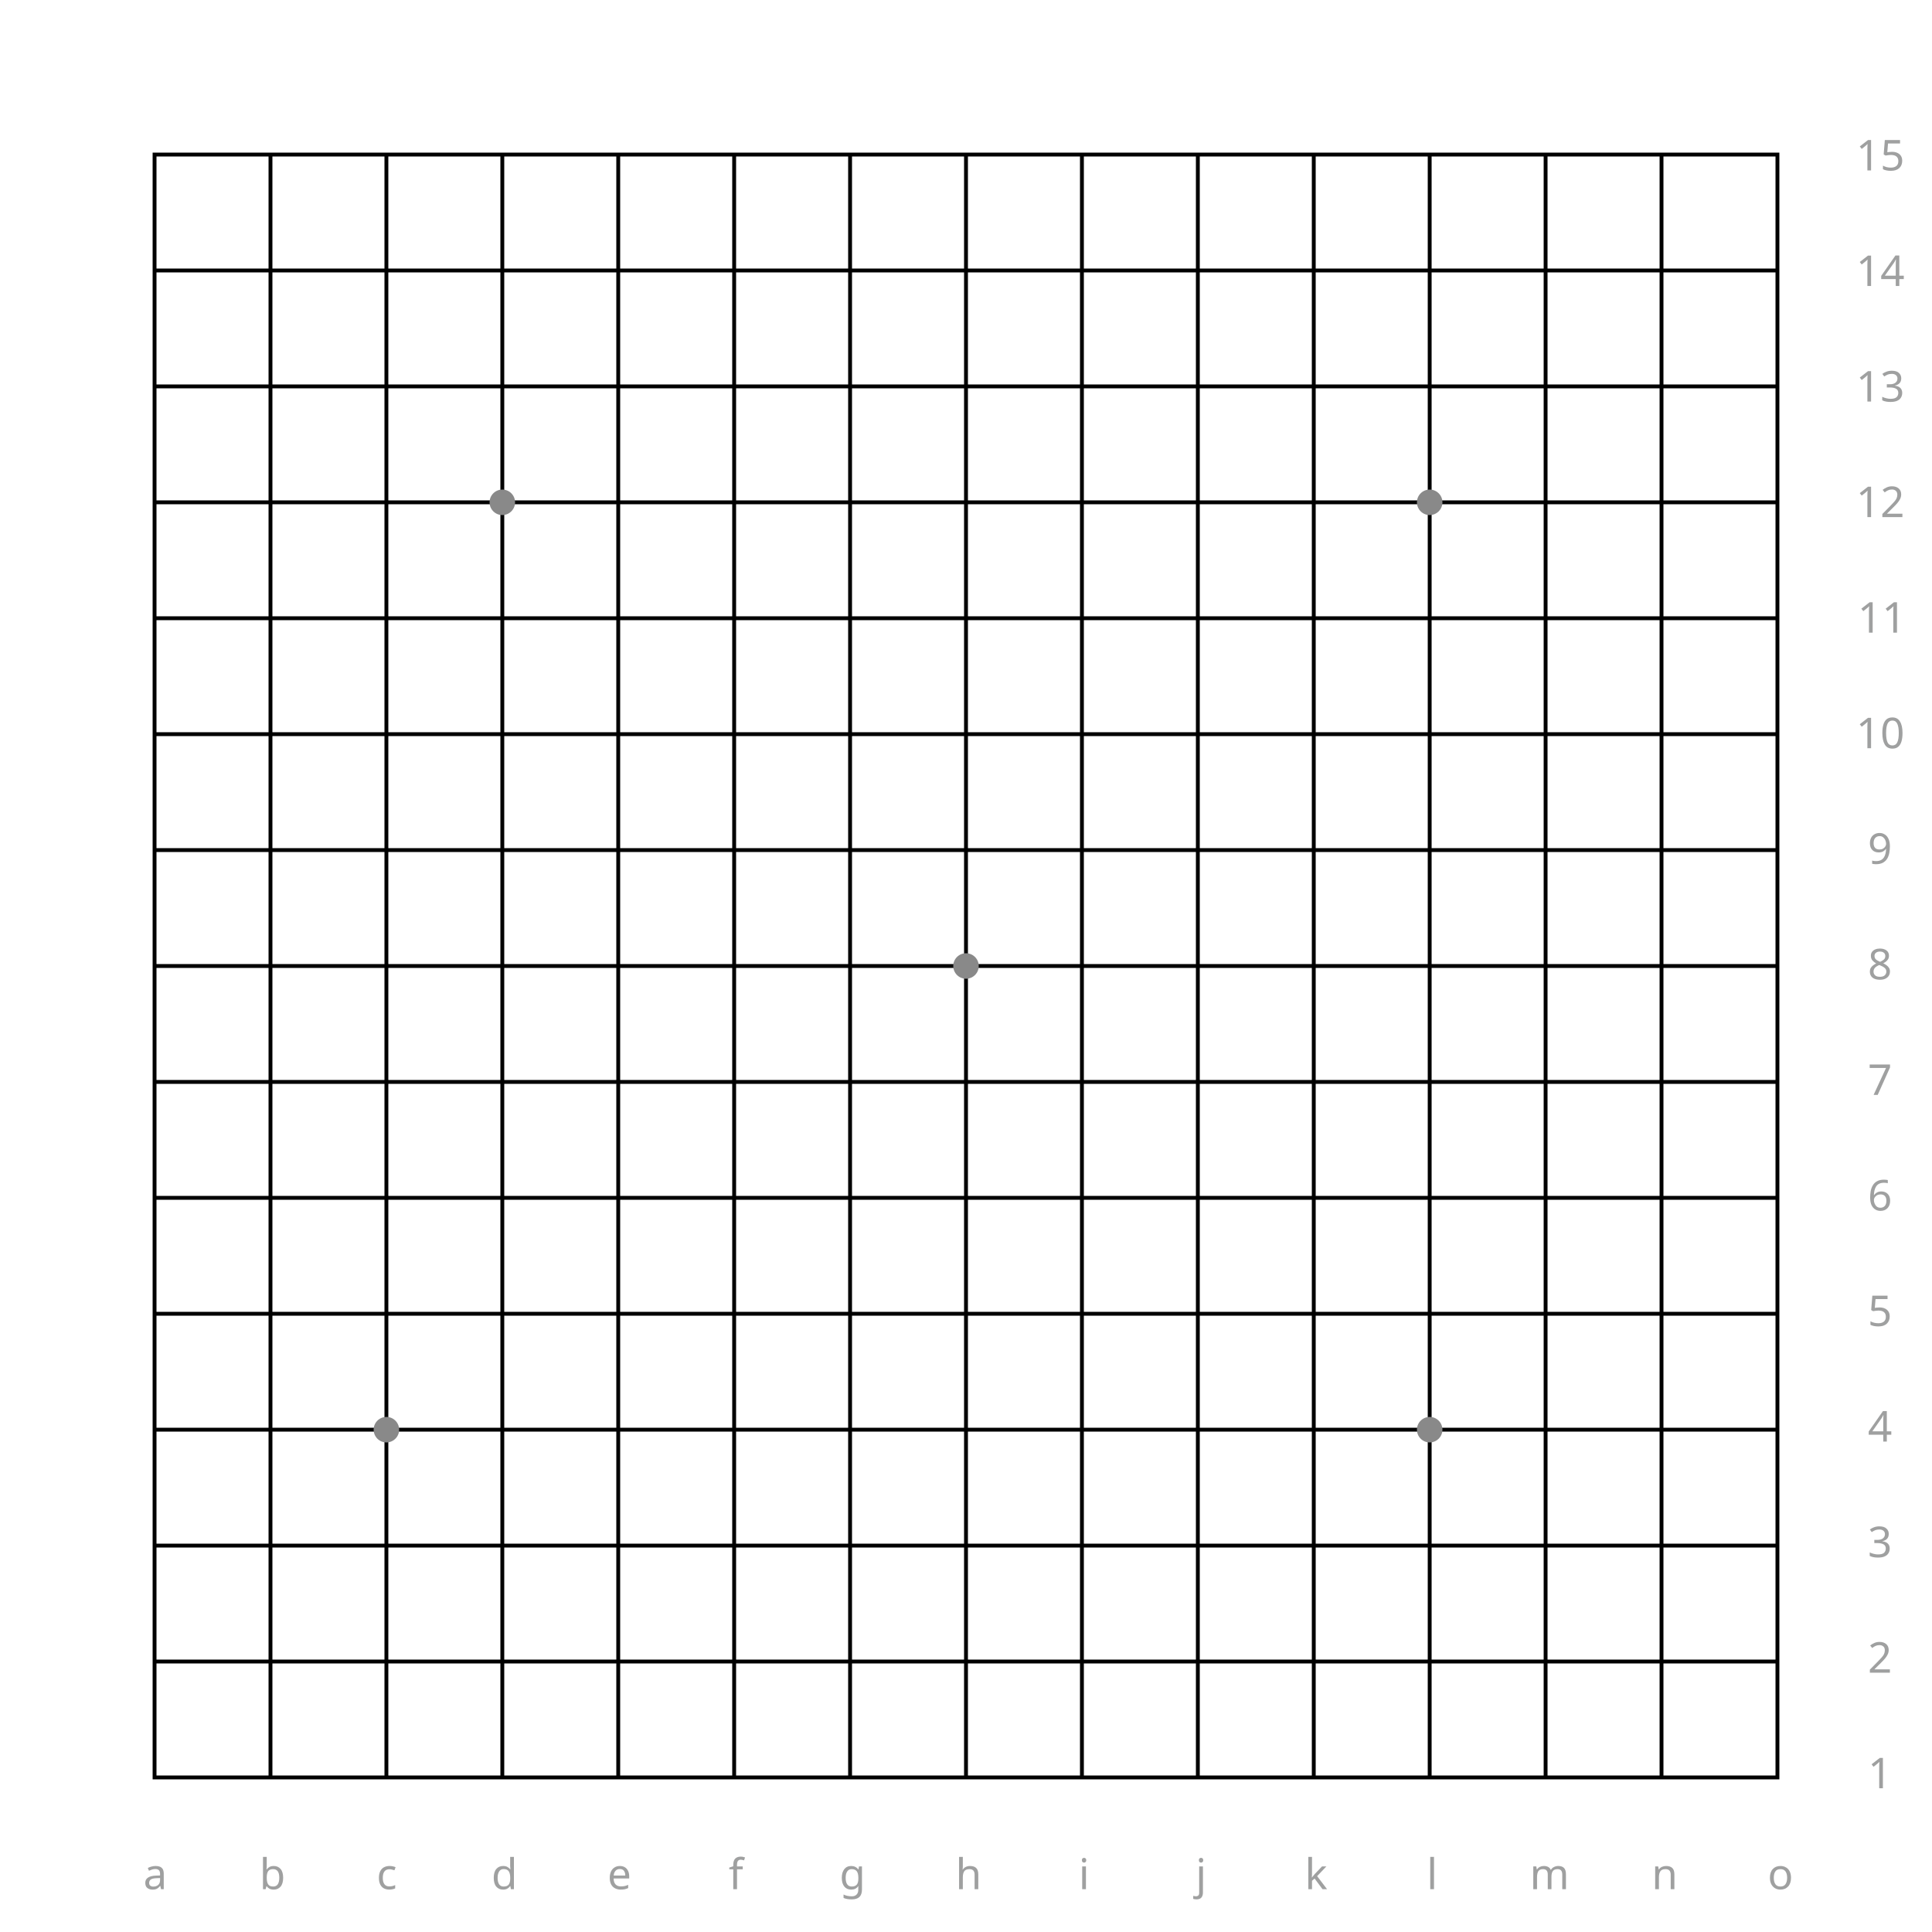
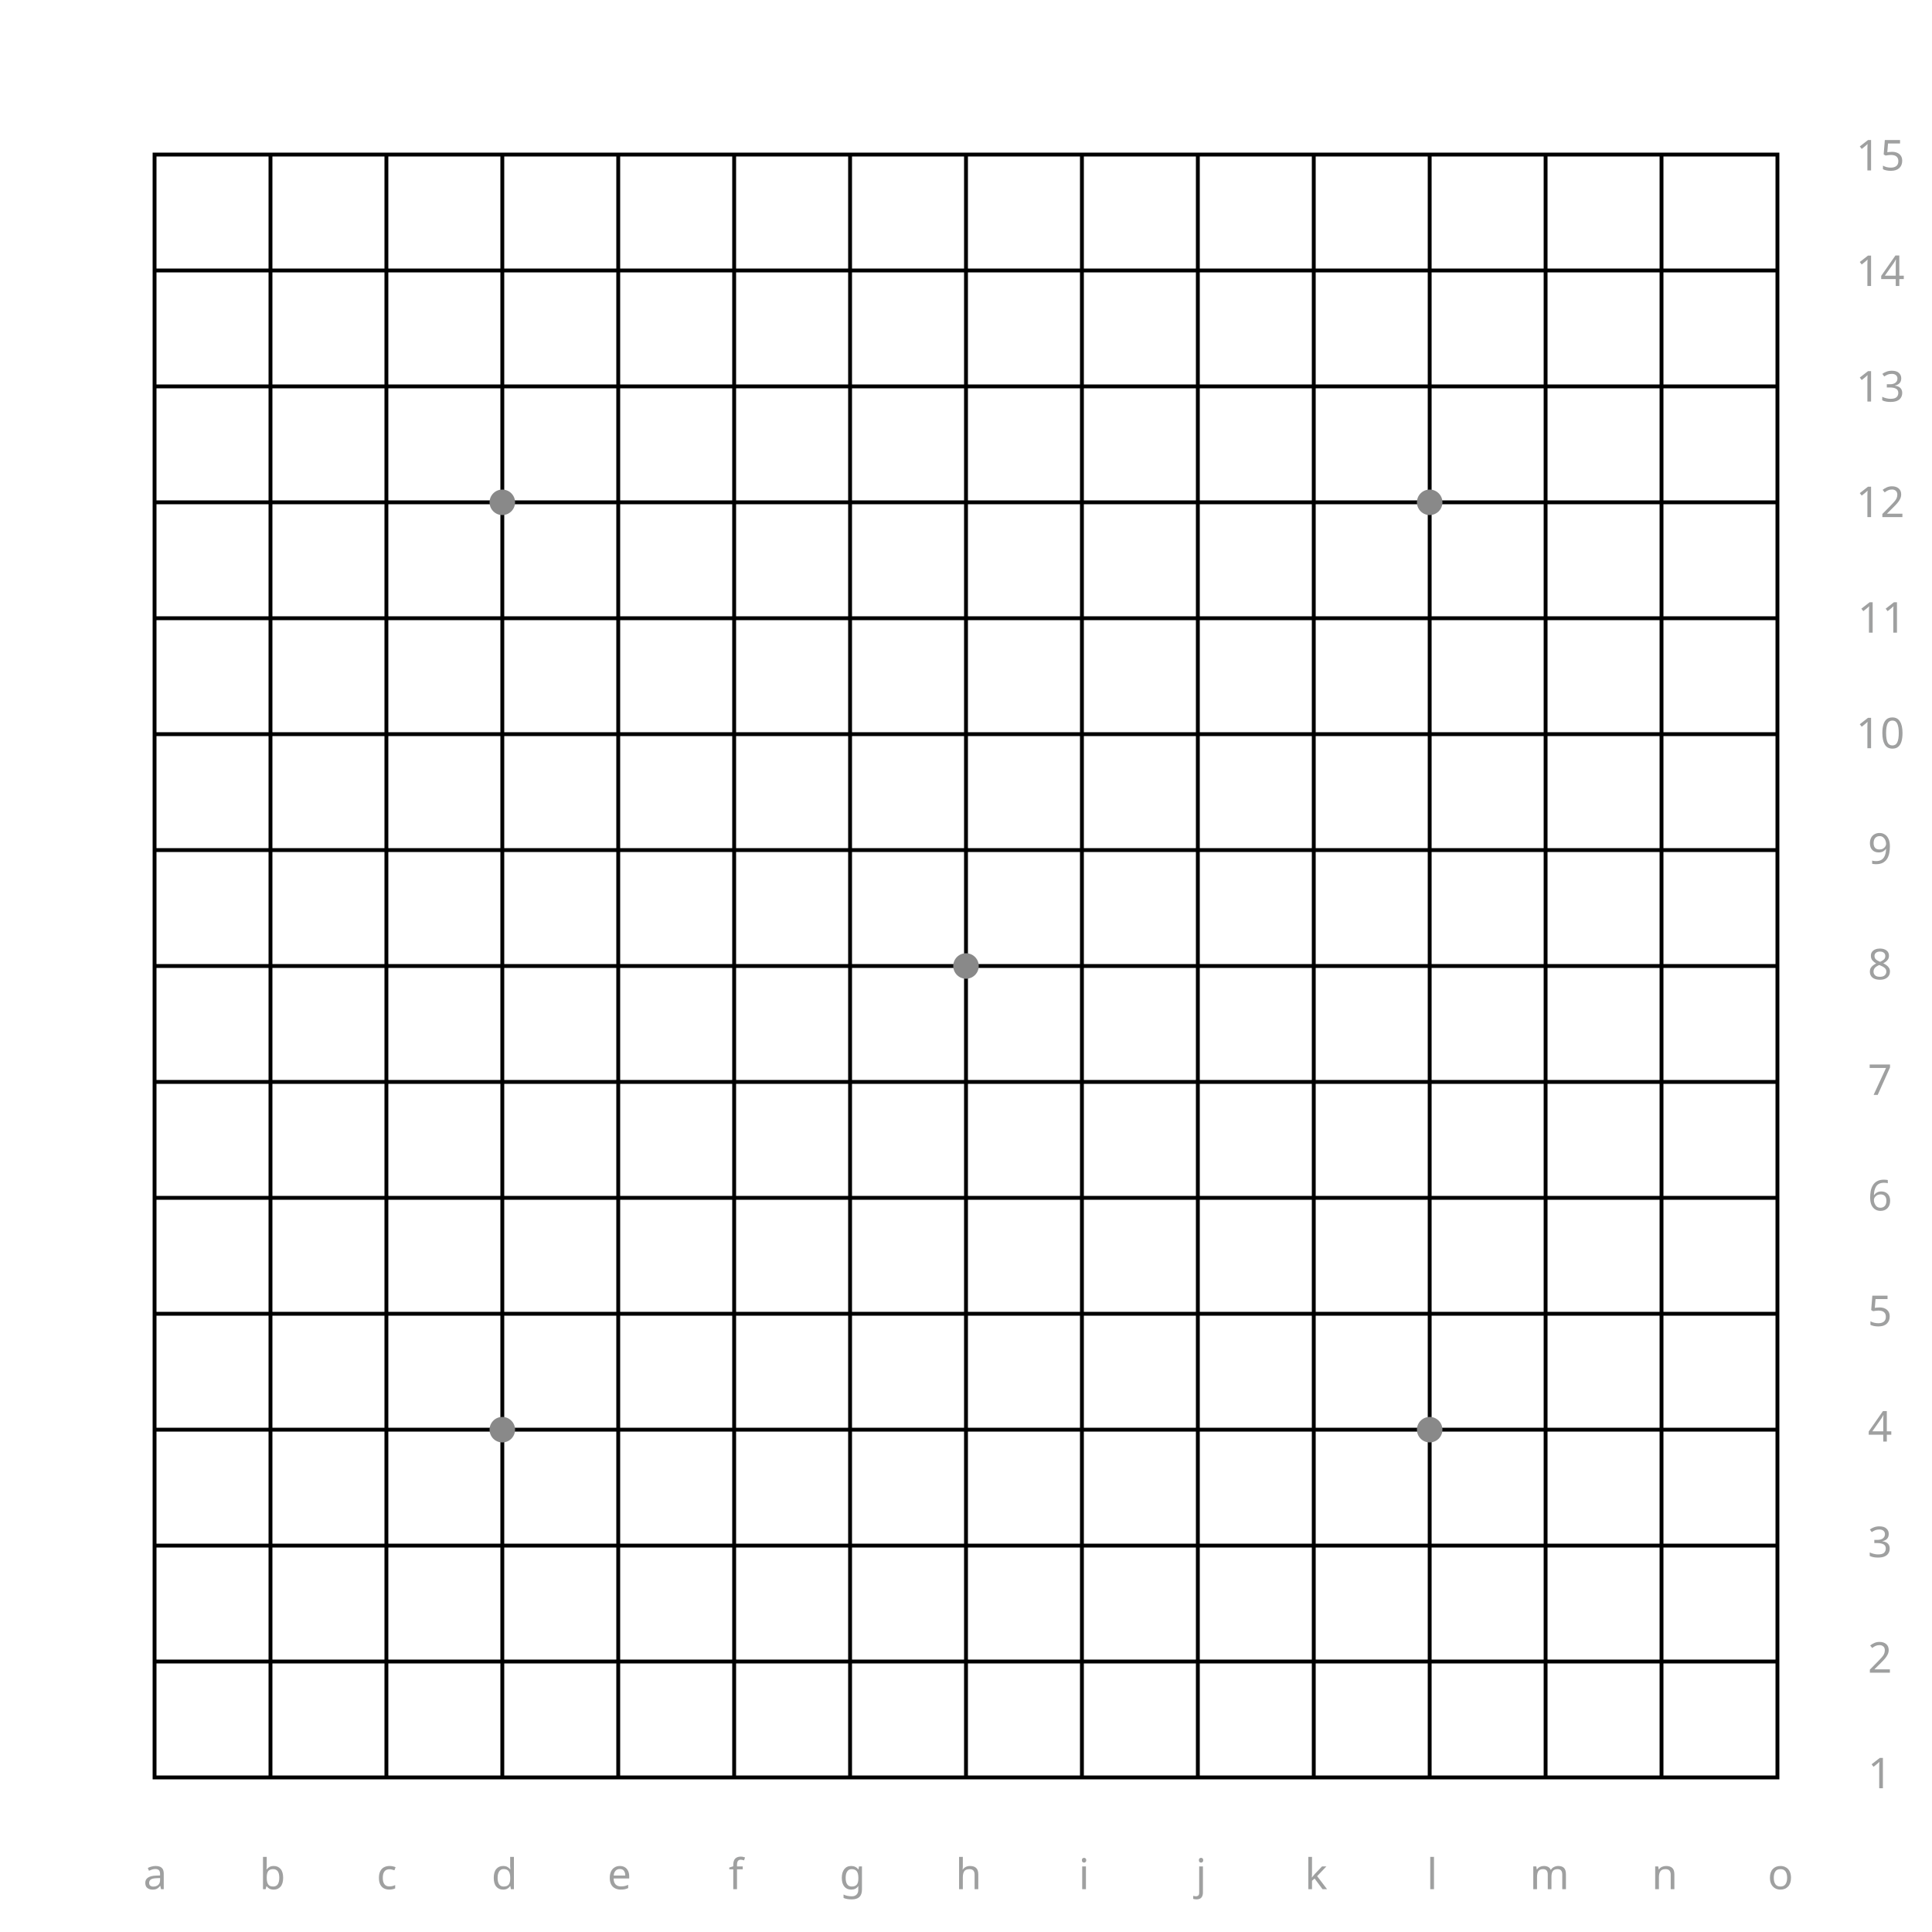
<svg xmlns="http://www.w3.org/2000/svg" version="1.1" id="图层_1" x="0px" y="0px" width="500px" height="500px" viewBox="0 0 500 500" enable-background="new 0 0 500 500" xml:space="preserve">
  <g>
    <text transform="matrix(1 0 0 1 37.0981 488.917)" fill="#9FA0A0" font-family="'ArialMT'" font-size="11">a</text>
    <text transform="matrix(1 0 0 1 67.1231 488.917)" fill="#9FA0A0" font-family="'ArialMT'" font-size="11">b</text>
    <text transform="matrix(1 0 0 1 97.4569 488.917)" fill="#9FA0A0" font-family="'ArialMT'" font-size="11">c</text>
    <text transform="matrix(1 0 0 1 127.173 488.917)" fill="#9FA0A0" font-family="'ArialMT'" font-size="11">d</text>
    <text transform="matrix(1 0 0 1 157.1979 488.917)" fill="#9FA0A0" font-family="'ArialMT'" font-size="11">e</text>
    <text transform="matrix(1 0 0 1 188.5651 488.917)" fill="#9FA0A0" font-family="'ArialMT'" font-size="11">f</text>
    <text transform="matrix(1 0 0 1 217.2478 488.917)" fill="#9FA0A0" font-family="'ArialMT'" font-size="11">g</text>
    <text transform="matrix(1 0 0 1 247.2727 488.917)" fill="#9FA0A0" font-family="'ArialMT'" font-size="11">h</text>
    <text transform="matrix(1 0 0 1 279.1346 488.917)" fill="#9FA0A0" font-family="'ArialMT'" font-size="11">i</text>
    <text transform="matrix(1 0 0 1 309.4119 488.917)" fill="#9FA0A0" font-family="'ArialMT'" font-size="11">j</text>
    <text transform="matrix(1 0 0 1 337.6563 488.917)" fill="#9FA0A0" font-family="'ArialMT'" font-size="11">k</text>
    <text transform="matrix(1 0 0 1 369.2094 488.917)" fill="#9FA0A0" font-family="'ArialMT'" font-size="11">l</text>
    <text transform="matrix(1 0 0 1 395.8747 488.917)" fill="#9FA0A0" font-family="'ArialMT'" font-size="11">m</text>
    <text transform="matrix(1 0 0 1 427.4223 488.917)" fill="#9FA0A0" font-family="'ArialMT'" font-size="11">n</text>
    <text transform="matrix(1 0 0 1 457.4473 488.917)" fill="#9FA0A0" font-family="'ArialMT'" font-size="11">o</text>
  </g>
  <g>
    <rect x="40" y="40" fill="none" stroke="#000000" stroke-miterlimit="10" width="420" height="420" />
    <line fill="none" stroke="#000000" stroke-miterlimit="10" x1="40" y1="70" x2="460" y2="70" />
    <line fill="none" stroke="#000000" stroke-miterlimit="10" x1="40" y1="100" x2="460" y2="100" />
    <line fill="none" stroke="#000000" stroke-miterlimit="10" x1="40" y1="130" x2="460" y2="130" />
    <line fill="none" stroke="#000000" stroke-miterlimit="10" x1="40" y1="160" x2="460" y2="160" />
    <line fill="none" stroke="#000000" stroke-miterlimit="10" x1="40" y1="190" x2="460" y2="190" />
    <line fill="none" stroke="#000000" stroke-miterlimit="10" x1="40" y1="220" x2="460" y2="220" />
    <line fill="none" stroke="#000000" stroke-miterlimit="10" x1="40" y1="250" x2="460" y2="250" />
    <line fill="none" stroke="#000000" stroke-miterlimit="10" x1="40" y1="280" x2="460" y2="280" />
    <line fill="none" stroke="#000000" stroke-miterlimit="10" x1="40" y1="310" x2="460" y2="310" />
    <line fill="none" stroke="#000000" stroke-miterlimit="10" x1="40" y1="340" x2="460" y2="340" />
    <line fill="none" stroke="#000000" stroke-miterlimit="10" x1="40" y1="370" x2="460" y2="370" />
    <line fill="none" stroke="#000000" stroke-miterlimit="10" x1="40" y1="400" x2="460" y2="400" />
    <line fill="none" stroke="#000000" stroke-miterlimit="10" x1="40" y1="430" x2="460" y2="430" />
    <line fill="none" stroke="#000000" stroke-miterlimit="10" x1="430" y1="460" x2="430" y2="40" />
    <line fill="none" stroke="#000000" stroke-miterlimit="10" x1="400" y1="460" x2="400" y2="40" />
    <line fill="none" stroke="#000000" stroke-miterlimit="10" x1="370" y1="460" x2="370" y2="40" />
    <line fill="none" stroke="#000000" stroke-miterlimit="10" x1="340" y1="460" x2="340" y2="40" />
    <line fill="none" stroke="#000000" stroke-miterlimit="10" x1="310" y1="460" x2="310" y2="40" />
    <line fill="none" stroke="#000000" stroke-miterlimit="10" x1="280" y1="460" x2="280" y2="40" />
    <line fill="none" stroke="#000000" stroke-miterlimit="10" x1="250" y1="460" x2="250" y2="40" />
    <line fill="none" stroke="#000000" stroke-miterlimit="10" x1="220" y1="460" x2="220" y2="40" />
    <line fill="none" stroke="#000000" stroke-miterlimit="10" x1="190" y1="460" x2="190" y2="40" />
    <line fill="none" stroke="#000000" stroke-miterlimit="10" x1="160" y1="460" x2="160" y2="40" />
    <line fill="none" stroke="#000000" stroke-miterlimit="10" x1="130" y1="460" x2="130" y2="40" />
    <line fill="none" stroke="#000000" stroke-miterlimit="10" x1="100" y1="460" x2="100" y2="40" />
    <line fill="none" stroke="#000000" stroke-miterlimit="10" x1="70" y1="460" x2="70" y2="40" />
  </g>
  <g>
    <text transform="matrix(1 0 0 1 483.3863 462.8032)" fill="#9FA0A0" font-family="'ArialMT'" font-size="11">1</text>
    <text transform="matrix(1 0 0 1 483.3863 432.8959)" fill="#9FA0A0" font-family="'ArialMT'" font-size="11">2</text>
    <text transform="matrix(1 0 0 1 483.3863 402.9883)" fill="#9FA0A0" font-family="'ArialMT'" font-size="11">3</text>
    <text transform="matrix(1 0 0 1 483.3863 373.0812)" fill="#9FA0A0" font-family="'ArialMT'" font-size="11">4</text>
    <text transform="matrix(1 0 0 1 483.3863 343.1736)" fill="#9FA0A0" font-family="'ArialMT'" font-size="11">5</text>
    <text transform="matrix(1 0 0 1 483.3863 313.2662)" fill="#9FA0A0" font-family="'ArialMT'" font-size="11">6</text>
    <text transform="matrix(1 0 0 1 483.3863 283.3589)" fill="#9FA0A0" font-family="'ArialMT'" font-size="11">7</text>
    <text transform="matrix(1 0 0 1 483.3863 253.4518)" fill="#9FA0A0" font-family="'ArialMT'" font-size="11">8</text>
    <text transform="matrix(1 0 0 1 483.3863 223.5444)" fill="#9FA0A0" font-family="'ArialMT'" font-size="11">9</text>
    <text transform="matrix(1 0 0 1 480.3267 193.6371)" fill="#9FA0A0" font-family="'ArialMT'" font-size="11">10</text>
    <text transform="matrix(1 0 0 1 480.7349 163.7295)" fill="#9FA0A0" font-family="'ArialMT'" font-size="11">11</text>
    <text transform="matrix(1 0 0 1 480.3267 133.8221)" fill="#9FA0A0" font-family="'ArialMT'" font-size="11">12</text>
    <text transform="matrix(1 0 0 1 480.3267 103.9148)" fill="#9FA0A0" font-family="'ArialMT'" font-size="11">13</text>
    <text transform="matrix(1 0 0 1 480.3267 74.0077)" fill="#9FA0A0" font-family="'ArialMT'" font-size="11">14</text>
    <text transform="matrix(1 0 0 1 480.3264 44.0999)" fill="#9FA0A0" font-family="'ArialMT'" font-size="11">15</text>
  </g>
-   <circle fill="#898989" cx="100" cy="370" r="3.3" />
+   <circle fill="#898989" cx="130" cy="370" r="3.3" />
  <circle fill="#3E3A39" cx="826.033" cy="603.586" r="3.3" />
  <circle fill="#898989" cx="250" cy="250" r="3.3" />
  <circle fill="#898989" cx="370" cy="130" r="3.3" />
  <circle fill="#898989" cx="130" cy="130" r="3.3" />
  <circle fill="#898989" cx="370" cy="370" r="3.3" />
</svg>
